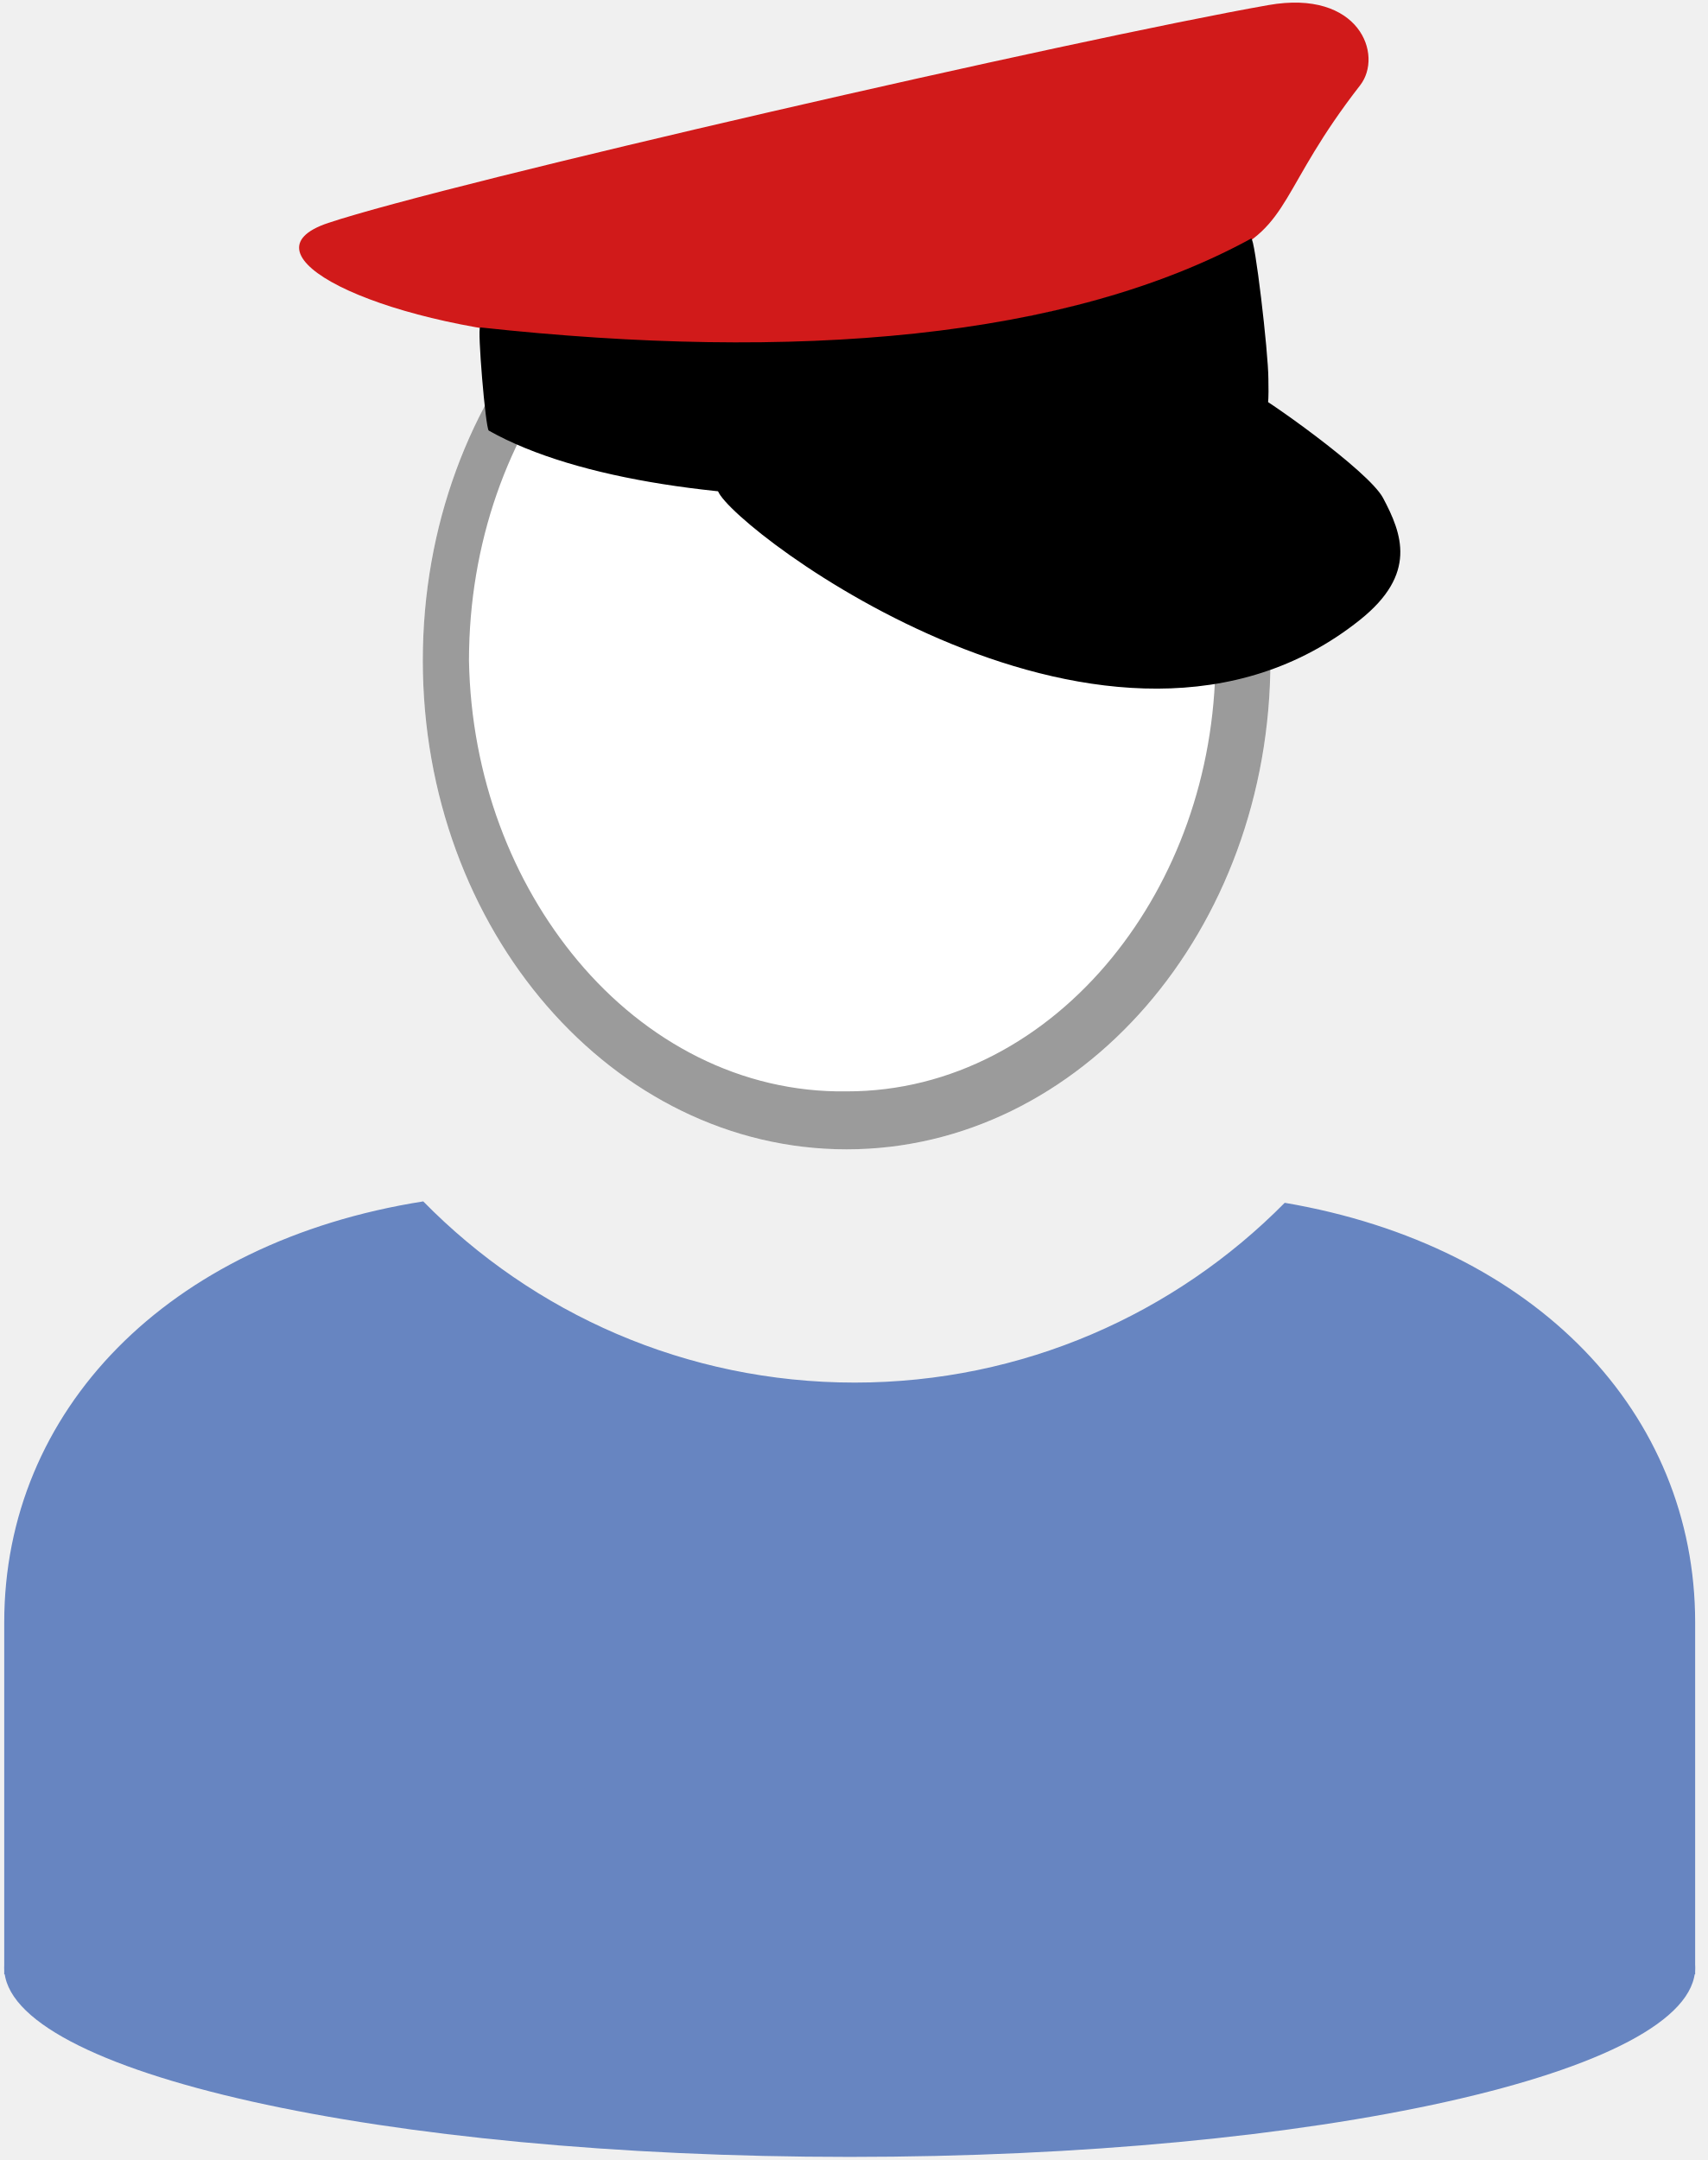
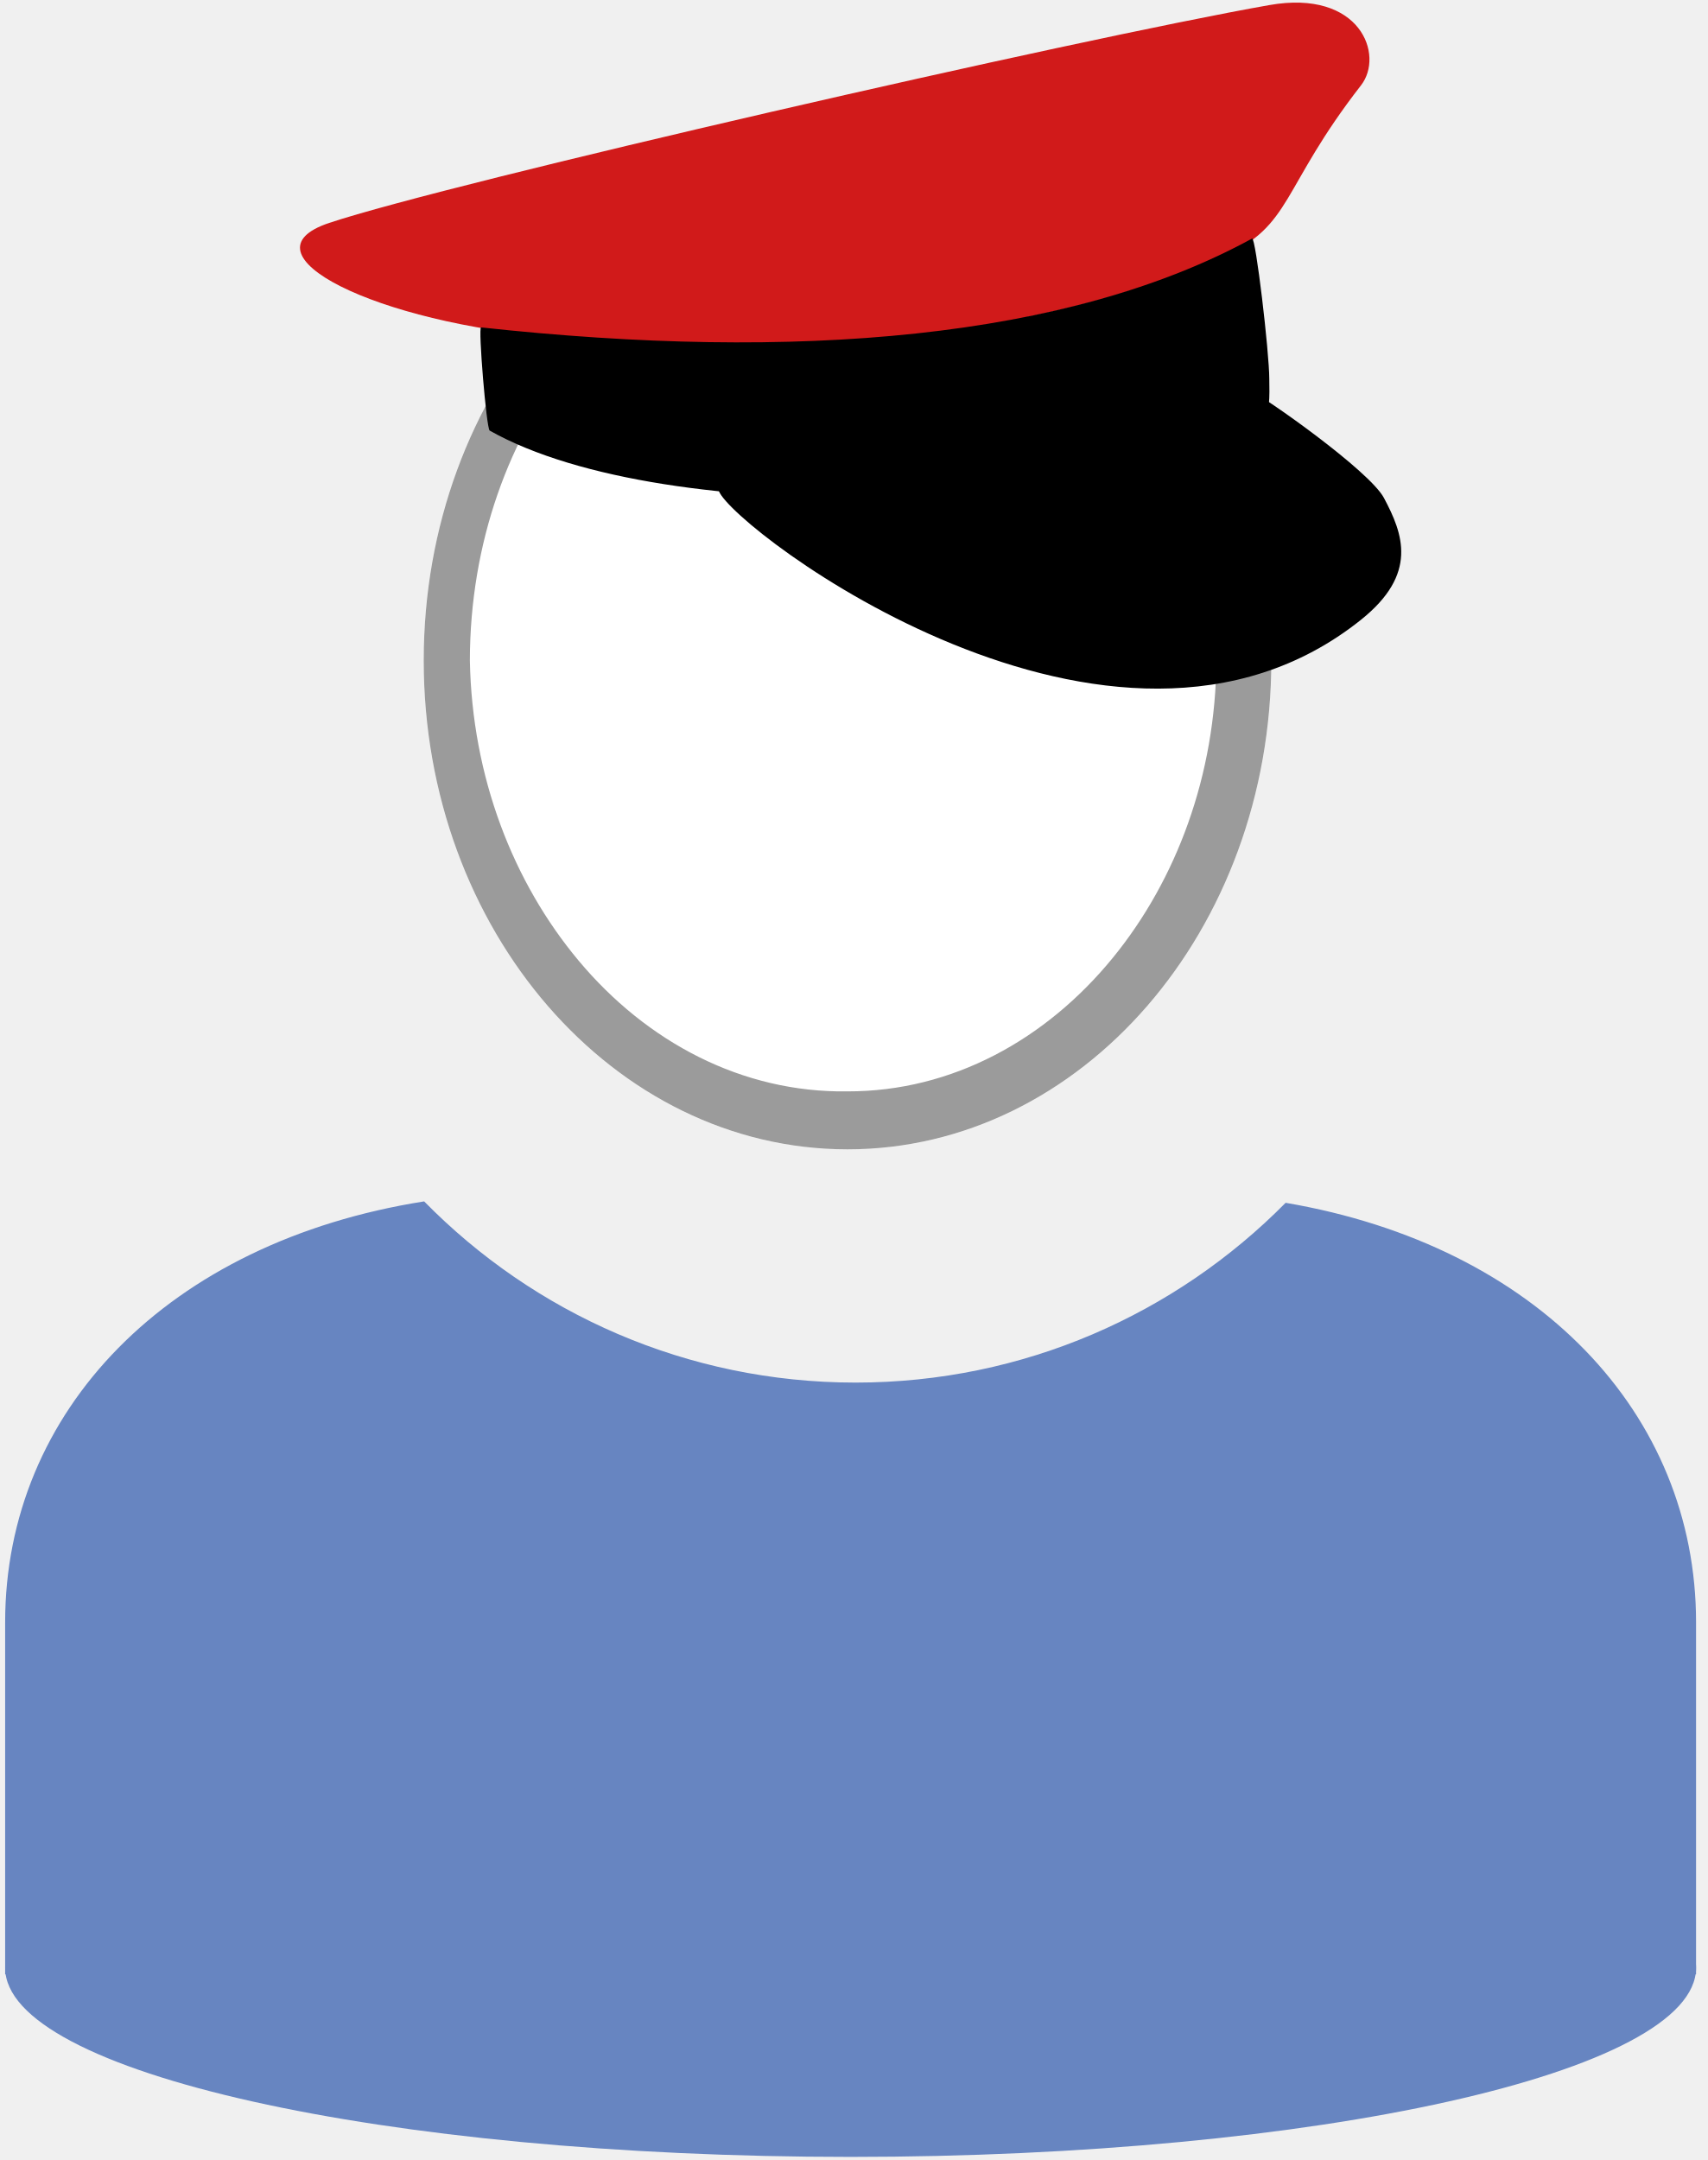
<svg xmlns="http://www.w3.org/2000/svg" width="100%" height="100%" viewBox="0 0 102 129" version="1.1" xml:space="preserve" style="fill-rule:evenodd;clip-rule:evenodd;stroke-linejoin:round;stroke-miterlimit:2;">
  <g id="ZP-Hut-Bahn">
    <g id="ZP-Base-Runder-Ausschnitt">
      <g id="Z-Kopf">
-         <ellipse cx="50.566" cy="39.443" rx="25.313" ry="29.198" style="fill:#fff;" />
-         <path d="M50.566,10.245c13.97,0 25.312,13.083 25.312,29.198c0,16.115 -11.342,29.198 -25.312,29.198c-13.971,-0 -25.313,-13.083 -25.313,-29.198c0,-16.115 11.342,-29.198 25.313,-29.198Zm-0,2.922c-6.44,-0.043 -12.263,3.098 -16.356,8.124c-3.864,4.744 -6.193,11.141 -6.2,18.152c0.127,6.966 2.589,13.255 6.487,17.92c4.067,4.867 9.767,7.908 16.069,7.816c6.26,0.011 11.874,-3.105 15.855,-7.989c3.786,-4.645 6.131,-10.878 6.177,-17.747c0.056,-6.909 -2.182,-13.226 -5.931,-17.946c-4.002,-5.038 -9.709,-8.275 -16.101,-8.33Z" style="fill:#9b9b9b;" />
+         <ellipse cx="50.62" cy="39.443" rx="25.313" ry="29.198" style="fill:#fff;" />
+         <path d="M50.62,10.245c13.97,0 25.312,13.083 25.312,29.198c0,16.115 -11.342,29.198 -25.312,29.198c-13.971,-0 -25.313,-13.083 -25.313,-29.198c0,-16.115 11.342,-29.198 25.313,-29.198Zm-0,2.922c-6.44,-0.043 -12.263,3.098 -16.356,8.124c-3.863,4.744 -6.192,11.141 -6.2,18.152c0.127,6.966 2.589,13.255 6.487,17.92c4.067,4.867 9.768,7.908 16.069,7.816c6.26,0.011 11.874,-3.105 15.855,-7.989c3.786,-4.645 6.131,-10.878 6.177,-17.747c0.056,-6.909 -2.182,-13.226 -5.931,-17.946c-4.002,-5.038 -9.709,-8.275 -16.101,-8.33Z" style="fill:#9b9b9b;" />
      </g>
      <g id="Z-Body-Rund">
-         <path d="M76.732,71.834c15.028,2.562 24.514,12.587 24.514,25.058l-0,21.022l-100.993,0l0,-21.022c0,-12.612 9.702,-22.722 25.026,-25.142c6.554,6.678 15.678,10.821 25.768,10.821c10.048,-0 19.137,-4.108 25.685,-10.737Z" style="fill:#6785c1;" />
-         <ellipse cx="50.75" cy="117.525" rx="50.496" ry="11.29" style="fill:#6785c1;" />
+         <path d="M76.786,71.834c15.028,2.562 24.514,12.587 24.514,25.058l0,21.022l-100.993,0l0,-21.022c0,-12.612 9.702,-22.722 25.026,-25.142c6.554,6.678 15.678,10.821 25.768,10.821c10.048,-0 19.137,-4.108 25.685,-10.737Z" style="fill:#6785c1;" />
+         <ellipse cx="50.804" cy="117.525" rx="50.496" ry="11.29" style="fill:#6785c1;" />
      </g>
    </g>
    <g id="Z-Hut-Bahn">
-       <path d="M19.606,13.314c7.169,-2.39 44.509,-10.956 56.15,-13.01c5.437,-0.96 6.887,2.982 5.478,4.793c-4.793,6.163 -4.101,8.421 -8.26,10.222c-13.003,5.631 -27.809,5.763 -39.673,4.843c-10.944,-0.85 -19.173,-5.022 -13.695,-6.848Z" style="fill:#d11a1a;" />
-       <path d="M42.888,29.341c0.913,2.282 23.557,19.504 38.346,7.673c3.424,-2.739 2.514,-5.126 1.37,-7.277c-0.865,-1.625 -7.19,-6.076 -8.007,-6.418c-2.603,-1.09 -32.622,3.739 -31.709,6.022Z" />
-       <path d="M28.679,19.553c-0.183,-0.02 0.32,6.053 0.514,6.163c10.613,5.991 36.977,4.793 45.878,-0.343c0.816,-0.47 0.685,-1.798 0.685,-2.739c0,-1.598 -0.815,-8.504 -1.027,-8.388c-10.956,5.992 -27.219,7.361 -46.05,5.307Z" />
+       <path d="M19.66,13.314c7.169,-2.39 44.51,-10.956 56.15,-13.01c5.437,-0.96 6.887,2.982 5.478,4.793c-4.793,6.163 -4.101,8.421 -8.26,10.222c-13.003,5.631 -27.809,5.763 -39.673,4.843c-10.944,-0.85 -19.173,-5.022 -13.695,-6.848Z" style="fill:#d11a1a;" />
+       <path d="M42.942,29.341c0.913,2.282 23.557,19.504 38.346,7.673c3.424,-2.739 2.515,-5.126 1.37,-7.277c-0.865,-1.625 -7.19,-6.076 -8.007,-6.418c-2.603,-1.09 -32.622,3.739 -31.709,6.022Z" />
+       <path d="M28.733,19.553c-0.183,-0.02 0.32,6.053 0.514,6.163c10.614,5.991 36.977,4.793 45.879,-0.343c0.815,-0.47 0.684,-1.798 0.684,-2.739c0,-1.598 -0.814,-8.504 -1.027,-8.388c-10.956,5.992 -27.219,7.361 -46.05,5.307Z" />
    </g>
  </g>
</svg>
